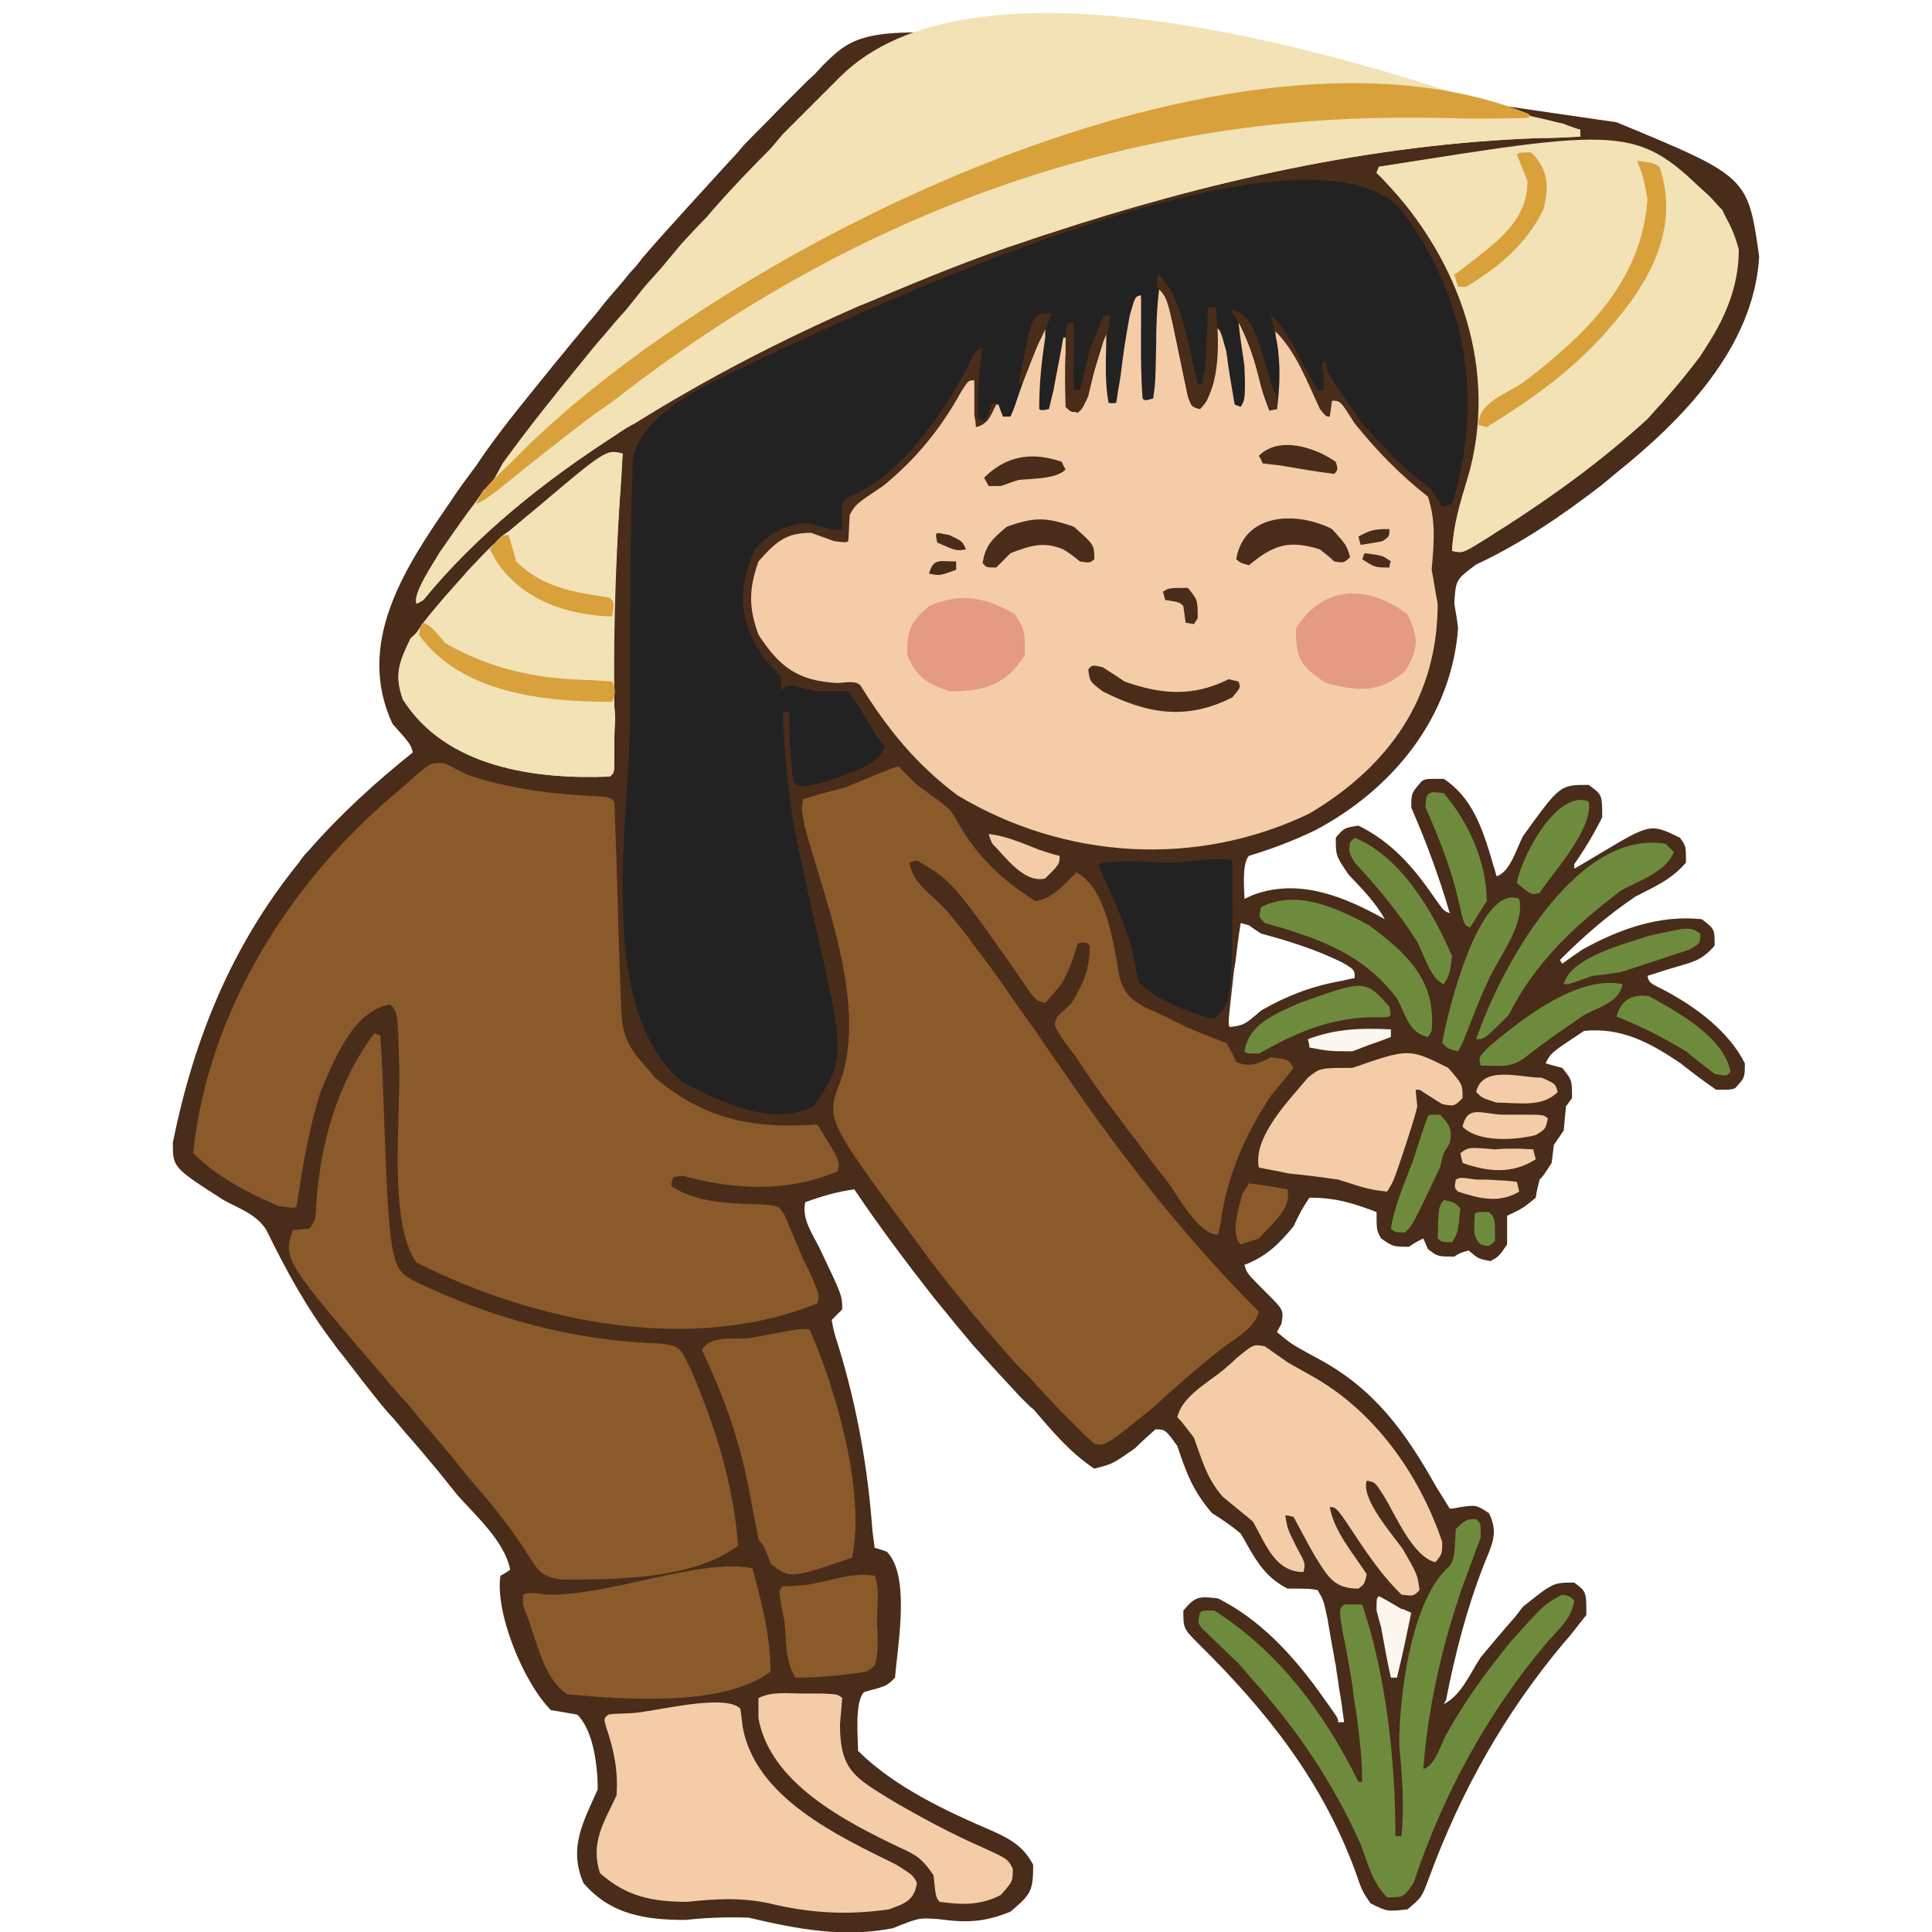
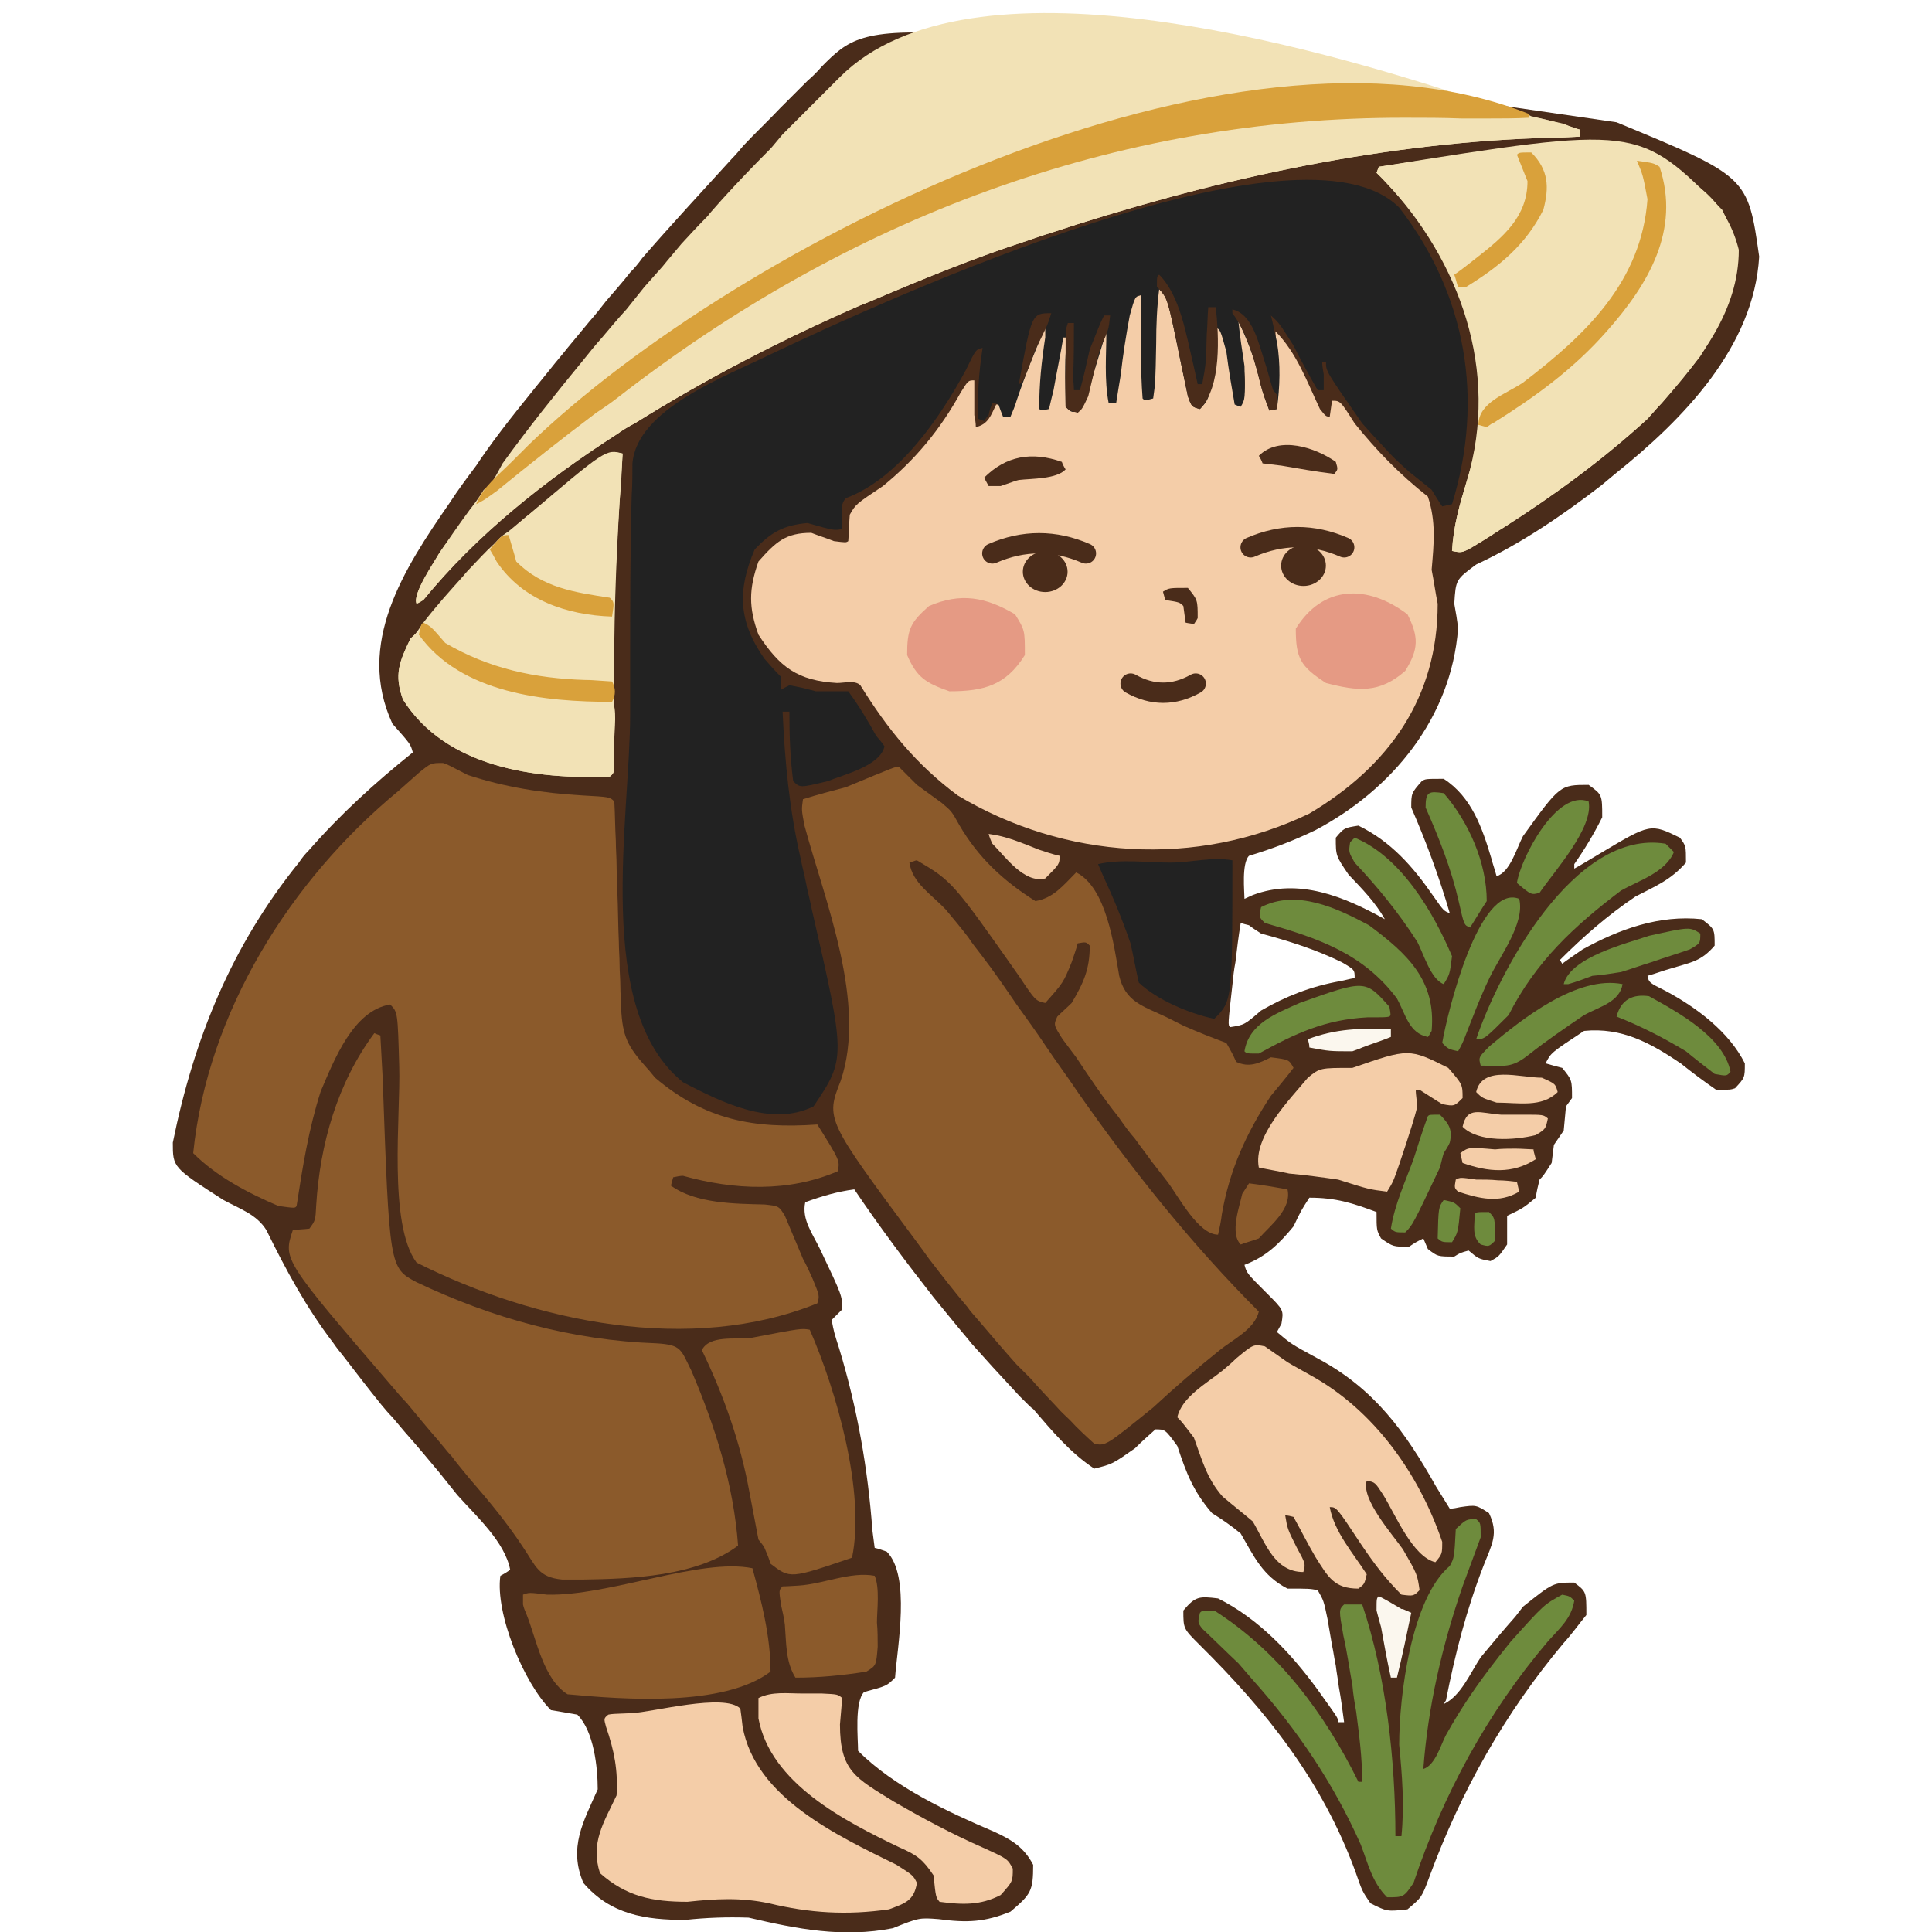
<svg xmlns="http://www.w3.org/2000/svg" viewBox="0 0 256 256">
  <g data-part="person">
    <path d="M214.2 16.2c17.4 7.2 17.4 7.2 18.9 17.8-.7 12-10.1 21.6-19.1 28.8-.6.5-1.2 1-1.8 1.5-5.2 4-10.6 7.7-16.6 10.5-2.7 2-2.7 2-2.9 5.2.2 1.1.4 2.2.5 3.3-.9 11.8-8.7 21.3-18.9 26.7-2.9 1.4-5.8 2.5-8.8 3.4-1 1-.6 4.8-.6 5.7.4-.2.7-.3 1.1-.5 6.1-2.3 12.1.2 17.5 3.2-1.3-2.3-3-4-4.8-5.9-1.7-2.5-1.7-2.5-1.7-4.9 1.1-1.3 1.1-1.3 3-1.6 4.3 2.1 7.2 5.4 9.9 9.3 1.4 2 1.4 2 2.2 2.3-1.4-4.8-3.1-9.4-5.1-14 0-1.9 0-1.9 1.4-3.5.5-.3.5-.3 2.9-.3 3.7 2.4 5.1 6.5 6.3 10.5.2.8.5 1.6.7 2.4 1.8-.5 2.7-3.8 3.5-5.3 4.9-6.8 4.9-6.8 8.7-6.8 1.8 1.3 1.8 1.3 1.8 4.3-1.1 2.2-2.3 4.2-3.7 6.2 0 .2 0 .4 0 .6 1.1-.6 2.2-1.3 3.4-2 6.7-4 6.7-4 10.6-2.1.8 1.1.8 1.1.8 3.3-2 2.3-4 3.1-6.7 4.5-3.7 2.5-6.9 5.3-10 8.4.1.2.2.3.3.5.8-.6 1.7-1.2 2.7-1.9 4.9-2.7 10.2-4.6 15.8-4 1.7 1.3 1.7 1.3 1.7 3.5-1.8 2.1-3.1 2.2-5.7 3-1.1.3-2.1.7-3.2 1 .2.9.2.9 2.4 2 4.1 2.2 8.4 5.4 10.5 9.6 0 1.9 0 1.9-1.3 3.3-.6.2-.6.2-2.5.2-1.6-1.1-3.2-2.3-4.7-3.5-4-2.7-7.8-4.8-12.8-4.3-4.4 2.9-4.4 2.9-5.1 4.3.7.2 1.4.4 2.2.6 1.3 1.6 1.3 1.6 1.3 4-.3.4-.5.7-.8 1.1-.1 1.1-.2 2.1-.3 3.2-1.1 1.6-1.1 1.6-1.3 1.9-.1.8-.2 1.6-.3 2.4-1.1 1.7-1.1 1.7-1.6 2.2-.2.8-.4 1.6-.5 2.4-1.7 1.4-1.7 1.4-3.8 2.4 0 1.3 0 2.5 0 3.8-1.1 1.6-1.1 1.6-2.2 2.2-1.6-.3-1.6-.3-2.9-1.4-1.1.3-1.1.3-1.9.8-2.2 0-2.2 0-3.5-1-.2-.5-.4-.9-.6-1.4-1 .5-1 .5-1.9 1.1-2.1 0-2.1 0-3.7-1.1-.6-1.1-.6-1.1-.6-3.5-3.2-1.2-5.4-1.9-8.9-1.9-1.1 1.7-1.1 1.7-2.1 3.8-1.9 2.3-3.6 4-6.5 5.1.3 1.1.3 1.1 3 3.8 2.2 2.2 2.2 2.2 1.9 4-.2.4-.4.7-.6 1.1 1.9 1.6 1.9 1.6 5.4 3.5 7.5 4 11.6 9.7 15.7 17 .6 1 1.2 1.9 1.8 2.9.5 0 .9-.1 1.4-.2 2.1-.3 2.1-.3 3.8.8 1.3 2.7.4 4.1-.7 6.9-2.3 5.9-3.8 11.8-5 17.9-.1.2-.2.3-.3.5 2.3-1.1 3.5-4.1 4.9-6.2 1.5-1.8 3-3.6 4.6-5.4.3-.4.7-.9 1-1.3 4-3.2 4-3.2 6.8-3.2 1.6 1.2 1.6 1.2 1.6 4.3-1 1.2-1.9 2.5-3 3.7-7.8 9.3-13.6 19.6-17.8 31-1 2.7-1 2.7-2.9 4.3-2.7.3-2.7.3-4.9-.8-1.1-1.6-1.1-1.6-2-4.2-4.4-12-11.7-21.2-20.7-30.1-2.1-2.1-2.1-2.1-2.1-4.5 1.6-1.9 2.1-1.9 4.6-1.6 5.4 2.7 9.7 7.3 13.2 12.1.5.7 1 1.4 1.5 2.1 1.2 1.7 1.2 1.7 1.2 2.2.3 0 .5 0 .8 0-.2-1.5-.4-3.1-.7-4.7-.1-.9-.3-1.9-.4-2.8-.2-.9-.3-1.8-.5-2.7-.2-1.2-.4-2.3-.6-3.5-.5-2.4-.5-2.4-1.3-3.8-1.1-.2-1.1-.2-4-.2-3.3-1.7-4.4-4.2-6.2-7.3-1.2-1-2.5-1.9-3.8-2.7-2.5-2.9-3.4-5.3-4.6-8.9-1.6-2.2-1.6-2.2-2.9-2.2-.9.8-1.8 1.6-2.7 2.5-3 2.1-3 2.1-5.4 2.7-3.2-2.1-5.6-5-8.1-7.9-.3-.2-.3-.2-1.8-1.7-1.2-1.3-2.4-2.6-3.6-3.9-.9-1-1.8-2-2.7-3-.8-1-1.6-1.9-2.4-2.9-.9-1.1-1.8-2.2-2.7-3.3-3.6-4.6-7.2-9.4-10.5-14.3-2.3.3-4.3.9-6.5 1.7-.5 2.3 1 4.2 2 6.3 2.9 6.1 2.9 6.1 2.9 7.9-.5.5-.9.9-1.4 1.4.3 1.6.3 1.6 1 3.8 2.4 7.9 3.8 15.9 4.4 24.1.1.8.2 1.5.3 2.3.5.1 1 .3 1.6.5 3.2 3.2 1.4 12.6 1.1 16.7-1.1 1.1-1.1 1.1-4.1 1.9-1.3 1.3-.8 6.2-.8 7.8 4.8 4.8 11.9 8.1 18 10.7 2.4 1.1 4 2.1 5.2 4.4 0 3.5-.3 3.9-3 6.2-3.4 1.4-5.8 1.5-9.5 1-2.6-.2-2.6-.2-6.1 1.2-6.6 1.3-12.7.1-19.1-1.4-2.9-.1-5.6 0-8.4.3-5.3 0-9.9-.7-13.5-4.9-2-4.7 0-8.1 1.9-12.4 0-2.9-.5-7.7-2.7-9.9-1.1-.2-2.3-.4-3.5-.6-3.6-3.6-7.4-12.8-6.7-17.8.4-.2.9-.5 1.3-.8-.7-3.7-4.5-7.1-7-9.9-.8-1-1.6-2-2.4-3-1.5-1.8-3-3.6-4.6-5.4-.5-.6-1-1.2-1.6-1.9-.5-.5-1-1.1-1.5-1.7-1.7-2.1-3.3-4.2-5-6.4-.4-.5-.9-1.1-1.3-1.7-3.6-4.7-6.3-9.7-8.9-15-1.3-2.1-3.5-2.8-5.7-4-6.7-4.3-6.7-4.3-6.7-7.6 2.8-13.8 7.8-26.1 16.7-37.1.4-.6.8-1.1 1.3-1.6 4.2-4.8 8.8-9 13.8-13-.3-1.1-.3-1.1-2.7-3.8-4.9-10.6 1.5-20.5 7.6-29.3 1.1-1.7 2.3-3.3 3.5-4.9.4-.6.8-1.2 1.3-1.9 2.7-3.8 5.7-7.4 8.6-11 .7-.9 1.5-1.8 2.2-2.7 1-1.2 2-2.4 2.9-3.5.8-.9 1.5-1.8 2.2-2.7 1.1-1.3 2.2-2.5 3.2-3.8.6-.6 1.1-1.2 1.6-1.9 3.9-4.5 7.9-8.8 11.9-13.2.5-.5 1-1.1 1.5-1.7 1.6-1.7 3.3-3.3 4.9-5 .6-.6 1.2-1.2 1.8-1.8.6-.6 1.2-1.2 1.8-1.8.7-.6 1.3-1.2 1.9-1.9 6.9-6.9 6.9-6.9 105.3 7.4zm-49.8 106.1c-.3 1.8-.5 3.5-.7 5.2-.2 1-.3 2-.4 3-.6 5.3-.6 5.3-.3 5.6 1.9-.3 1.9-.3 4.1-2.2 3.3-1.9 6.6-3.2 10.5-3.9.6-.1 1.2-.3 1.9-.4 0-1.1 0-1.1-1.7-2.1-3.5-1.7-7-2.8-10.7-3.8-.6-.4-1.1-.7-1.6-1.1-.4-.1-.8-.2-1.1-.3z" fill="#4A2C1A" />
    <path d="M153.3 38c3.2 3.1 3.4 9.5 4.2 13.8.1.6.3 1.2.4 1.8.4.1.7.2 1.1.3 1.5-2.5 1.6-5.1 1.9-7.9.1-.9.2-1.7.2-2.6.9.3.9.3 1.9 4.3.1.5.1.5.5 3.2.1.9.2 1.8.3 2.7.2 0 .4 0 .6 0 1.3-2.6 0-6.9-.6-9.7 0-.5 0-1 0-1.6 2.5 2.4 3 6.5 3.8 9.7.1.4.1.4.6 2.2.2 0 .5 0 .8 0 .4-3.5.2-6.8 0-10.3 2.8 2.8 4.2 6.7 5.9 10.3.8 1 .8 1 1.3 1 .1-.7.2-1.4.3-2.1 1.1 0 1.1 0 3 3 2.9 3.6 6 6.8 9.7 9.7 1.1 3.3.8 6.2.5 9.7.3 1.5.5 3 .8 4.5 0 12.4-6.4 21.5-17 27.8-15 7.2-32.4 6.1-46.6-2.4-5.5-4.1-9.3-8.8-12.9-14.6-.7-.7-2.1-.3-3.1-.3-5.2-.3-7.6-2.1-10.4-6.4-1.3-3.6-1.3-6 0-9.7 2.3-2.6 3.6-3.8 7-3.8 1 .4 2 .7 3 1.1 1.6.2 1.6.2 1.9 0 .1-1.2.1-2.3.2-3.5.8-1.4.8-1.4 4.4-3.8 4.3-3.5 7.6-7.5 10.3-12.4 1-1.6 1-1.6 1.8-1.6 0 1.5 0 3 0 4.6.1.5.2 1 .2 1.6 1.7-.4 2-1.6 2.7-3 .2 0 .4 0 .6 0 .1.3.1.3.5 1.6.8-.2.8-.2 1.9-4.3 3.1-7.5 3.1-7.5 3.8-7.8-.2 2.3-.5 4.5-.8 6.8 0 1.4 0 2.8 0 4.3.2 0 .5 0 .8 0 .3-1.5.7-3 1-4.4.8-4.5.8-4.5 1.1-5.1.2 0 .4 0 .6 0 0 2.4 0 4.8-.1 7.1.1 2.1.1 2.1.6 2.6 1.1-.2 1.1-.2 2.2-2.9.3-1.2.6-2.4.9-3.7 1-3.3 1-3.3 1.8-4.1 0 1.3 0 2.7-.1 4 .1 4.3.1 4.3.3 5.7.2 0 .4 0 .6 0 .2-1.6.4-3.1.6-4.6.4-3.2.9-6.4 1.8-9.5.4 0 .7-.1 1.1-.2.1 1.6.1 3.2.2 4.9 0 2.9.1 5.8.3 8.8.3 0 .5 0 .8 0 .4-2.4.4-4.8.4-7.2.1-5.2.1-5.2.4-7.6z" fill="#F4CDA8" />
    <path d="M185.4 27.5c8.9 11.5 11.3 25.4 7 39.3-.4.1-.9.2-1.3.3-.5-.7-.9-1.4-1.4-2.2-.5-.4-.5-.4-3-2.4-2.1-1.9-2.1-1.9-4-4-.4-.4-.4-.4-2.2-2.4-4.8-6.9-4.8-6.9-4.8-8.1-.2 0-.4 0-.5 0 0 .5.1 1 .2 1.6 0 .7 0 1.4 0 2.1-.2 0-.5 0-.8 0-1.1-1.9-2.2-3.9-3.2-5.9-1.9-3-1.9-3-3-4 .3 1.1.5 2.3.8 3.5.5 3 .4 5.9 0 8.9-.3.1-.7.1-1 .2-.9-2.4-.9-2.4-1.5-4.8-.6-2.5-1.5-4.7-2.6-7 .2 2 .5 3.9.8 5.9.1 4.4.1 4.4-.5 5.4-.3-.1-.6-.2-.8-.3-.4-2.3-.8-4.6-1.1-7-.8-2.9-.8-2.9-1.4-3.2 0 1.1 0 2.1 0 3.2-.8 6.2-.8 6.2-2.1 7.6-1.1-.3-1.1-.3-1.6-1.7-.3-1.4-.6-2.9-.9-4.3-1.8-8.8-1.8-8.8-2.9-9.9-.3 2.4-.4 4.8-.4 7.2-.1 5.2-.1 5.2-.4 7.3-1.1.3-1.1.3-1.4 0-.3-3.9-.2-7.7-.2-11.6 0-.4 0-.4 0-2.1-.8.2-.8.2-1.5 2.7-.5 2.7-.9 5.2-1.2 7.9-.2 1.2-.4 2.4-.6 3.7-.3 0-.7 0-1 0-.6-3.1-.3-6.4-.3-9.5-.7 2.3-1.4 4.6-2.1 6.9-.6 2.3-.6 2.3-1.4 3.6-1.1.3-1.1.3-1.9-.5-.1-6.8-.1-6.8.3-9.2-.2 0-.4 0-.6 0-.4 2.4-.9 4.7-1.3 7-.2.8-.4 1.6-.6 2.5-1 .2-1 .2-1.3 0 0-3.4.3-6.2.8-9.5 0-.4 0-.9 0-1.3-1.4 3.2-2.7 6.4-3.8 9.7-.2.7-.5 1.4-.8 2.1-.3 0-.7 0-1 0-.2-.5-.4-1-.6-1.6-.3-.1-.5-.2-.8-.2-.2.5-.4 1-.5 1.6-.2.2-.4.5-.6.8-.2-.1-.5-.2-.8-.3-.1-3.2.1-6.2.6-9.4-.9.2-.9.2-2.2 2.9-3.4 6.3-8.9 14.4-15.9 17-1 1-.4 2.7-.5 4.1-1.1.2-1.1.2-4.6-.8-3.2.3-4.8 1.2-7 3.5-2.3 5.4-2.2 9.5 1.3 14.5.7.8 1.4 1.6 2.2 2.4 0 .6 0 1.1 0 1.7.3-.2.7-.4 1.1-.6 1.6.3 1.6.3 3.5.8 1.4 0 2.8 0 4.3 0 1.4 1.9 2.6 3.9 3.7 5.9.4.5.8.9 1.1 1.4-.6 2.6-5.3 3.7-7.5 4.6-3.7.9-3.7.9-4.6 0-.4-3.1-.5-6-.5-9.2-.3 0-.6 0-.9 0 .3 6.7.9 13 2.4 19.5.2 1.1.5 2.1.7 3.2.2 1.1.5 2.1.7 3.2 4.6 20 4.6 20 .3 26.4-5.6 2.8-12.3-.6-17.3-3.2-11.9-9.6-7-34.9-7-48.8 0-2.2 0-4.4 0-6.6 0-7.5 0-15 .2-22.4.1-1.4.1-2.8.1-4.2.6-7.2 12.3-11.5 18.2-14.4 16.4-7.8 70.5-32.4 83.4-19.5z" fill="#222222" />
    <path d="M58.7 101.1c.6.2.6.2 3.3 1.6 4.9 1.6 9.9 2.4 15.2 2.7 3.6.2 3.6.2 4.2.8.1 1.7.1 3.5.2 5.2 0 1.1.1 2.2.1 3.3 0 1.1.1 2.3.1 3.4.1 2.3.1 4.5.2 6.7 0 1 .1 2 .1 3 0 1 .1 1.9.1 2.9 0 .9.1 1.9.1 2.9.2 3.7.8 5 3.4 7.9.2.2.2.2 1.1 1.3 6.6 5.6 13.1 6.8 21.5 6.2 3 4.8 3 4.8 2.7 6.2-6.5 2.8-13.7 2.5-20.5.6-.4 0-.8.1-1.3.2-.1.4-.2.7-.3 1.1 3.3 2.4 8.5 2.4 12.4 2.5 1.9.2 1.9.2 2.7 1.5.8 1.9 1.6 3.8 2.4 5.7.5.9.9 1.8 1.3 2.7.9 2.2.9 2.2.6 3.2-16.8 6.8-37.4 2.5-53.1-5.4-3.8-5.1-2.1-19.6-2.3-26-.2-7.2-.2-7.2-1.2-8.2-4.9.8-7.4 7.3-9.2 11.5-1.6 5-2.4 10-3.2 15.2-.2.3-.2.3-2.4 0-4-1.7-8.2-3.9-11.3-7 1.9-18.7 12.9-36.2 27.2-48 .9-.8 1.8-1.6 2.7-2.4 1.6-1.3 1.6-1.3 3.2-1.3z" fill="#8B5A2B" />
    <path d="M119.1 101.6c.4.4.4.4 2.4 2.4 1.1.8 2.2 1.6 3.3 2.4 1.3 1.1 1.3 1.1 2.3 2.9 2.5 4.3 5.8 7.4 10.1 10.1 2.4-.4 3.7-2.1 5.4-3.8 4 2 5 9.6 5.7 13.7.8 3.4 3.1 4 6.1 5.4.8.4 1.6.8 2.4 1.2 1.8.8 3.8 1.6 5.7 2.3.8 1.4.8 1.4 1.3 2.5 1.7.8 3 .2 4.6-.6 2.4.3 2.4.3 3 1.4-1 1.3-2 2.5-3 3.7-3.3 5-5.5 9.9-6.5 15.7-.1.9-.3 1.8-.5 2.7-2.6 0-5.2-5-6.7-7-.7-.9-1.4-1.8-2.1-2.7-.7-1-1.5-2-2.2-3-.8-.9-1.5-1.9-2.2-2.9-2-2.5-3.8-5.2-5.6-7.9-.6-.8-1.2-1.6-1.8-2.4-1.2-1.9-1.2-1.9-.7-3 .6-.6 1.3-1.2 1.9-1.8 1.6-2.7 2.4-4.5 2.4-7.6-.5-.5-.5-.5-1.6-.3-.2.8-.5 1.6-.8 2.5-1.1 2.7-1.1 2.7-3.5 5.4-1.3-.3-1.3-.3-3.5-3.6-8.8-12.5-8.8-12.5-13.5-15.3-.1 0-.1 0-1 .3.4 2.7 2.9 4.2 4.8 6.2 1 1.2 2 2.4 3 3.7.5.8 1.1 1.5 1.7 2.3 1.7 2.2 3.2 4.4 4.7 6.6 1.3 1.8 2.6 3.6 3.8 5.4 1.4 2.1 2.9 4.1 4.3 6.2 7.2 10.3 15.1 20.2 24 29.1-.6 2.4-3.5 3.7-5.3 5.2-3 2.4-5.9 4.9-8.7 7.5-6.3 5.1-6.3 5.1-7.8 4.8-1.1-1-2.2-2-3.2-3.1-.6-.6-1.2-1.1-1.7-1.7-1.2-1.3-2.4-2.5-3.5-3.8-.6-.6-1.2-1.2-1.9-1.9-1.7-1.9-3.4-3.9-5.1-5.9-.5-.6-1-1.1-1.4-1.7-1.8-2.1-3.4-4.2-5.1-6.4-.5-.7-1-1.4-1.6-2.2-12.1-16.3-12.1-16.3-10.1-21.4 3.5-10.3-2.1-23.8-4.8-33.8-.4-2.1-.4-2.1-.2-3.5 1.9-.6 3.8-1.1 5.7-1.6 6.5-2.7 6.5-2.7 7-2.7z" fill="#8B5A2B" />
    <path d="M195.4 13.2c1 .2 2 .4 3 .7 2.9.7 2.9.7 4.5 1.5 1.4.3 2.9.7 4.3 1 .7.3 1.4.6 2.2.8 0 .3 0 .6 0 .9-1.9.1-3.7.2-5.6.2-22.1.8-44.1 5.8-65 12.7-.9.3-1.8.6-2.7.9-6.8 2.2-13.4 4.9-20 7.7-.7.3-1.4.6-2.2.9-10.3 4.5-20.2 9.6-29.8 15.6-.8.4-1.6.9-2.3 1.4-9.5 6.1-18.6 13.3-25.7 22-.3.2-.6.4-.9.5-.6-1.3 2.4-5.6 3-6.7 1.3-1.9 2.6-3.8 4-5.7.7-.9 1.3-1.7 1.9-2.7.2-.1.2-.1 1.1-1 .5-.8.9-1.6 1.4-2.5 3.4-4.7 7-9.2 10.7-13.7.8-1 1.6-2 2.5-3 1-1.2 2.1-2.5 3.2-3.7.8-1 1.6-2 2.4-3 .8-.9 1.6-1.8 2.4-2.7.4-.5.4-.5 2.5-3 1.1-1.2 2.3-2.5 3.5-3.7.3-.4.3-.4 1.9-2.2 2-2.2 4-4.3 6.2-6.5.3-.3.3-.3 1.8-2.1 2-2 4-4 6-6 .5-.5 1-1 1.6-1.6 17.1-17.1 62.5-4.2 84.1 3z" fill="#F2E2B6" />
    <path d="M49.6 136.9c.2.1.5.2.8.3.1 1.8.2 3.7.3 5.5.9 25.3.9 25.3 4.5 27.2 10.1 4.8 20.6 7.7 31.8 8.1 3.3.2 3.2.8 4.6 3.6 3.2 7.5 5.6 15.1 6.2 23.2-5.5 4.1-14.1 4.4-20.6 4.5-.9 0-1.8 0-2.7 0-3.2-.3-3.5-1.8-5.2-4.3-2.1-3.2-4.5-6.1-7.1-9.1-.8-1-1.6-1.9-2.4-3-.3-.3-.3-.3-1.7-2-1.4-1.6-2.8-3.3-4.2-5-.6-.6-1.1-1.2-1.7-1.9-14.7-17.1-14.7-17.1-13.4-21 .7-.1 1.4-.1 2.2-.2.8-1.1.8-1.1.9-3.1.5-8.1 2.8-16.2 7.7-22.8z" fill="#8B5A2B" />
    <path d="M228.2 27.8c3.7 7.4 1.3 12.7-2.9 19.4-1.6 2.1-3.3 4.1-5.1 6.2-.3.3-.3.3-1.9 2.1-5.9 5.4-12.2 10-18.9 14.3-1 .6-2 1.3-3 1.9-2.6 1.6-2.6 1.6-4 1.3.2-3.4 1-6.1 2-9.4 4.3-14.4-.9-29-10.9-39.6-.3-.4-.7-.7-1.1-1.1.1-.3.2-.5.3-.8 34.4-5.5 34.4-5.5 45.5 5.7z" fill="#F2E2B6" />
    <path d="M189.8 15.3c1.2 0 2.4-.1 3.6-.1 1.2 0 2.3 0 3.5 0 .6 0 .6 0 3.2 0 3.4.2 6.1.9 9.3 2 0 .3 0 .6 0 .9-1.9.1-3.7.2-5.6.2-22.1.8-44.1 5.8-65 12.7-.5.1-.5.1-2.7.9-6.8 2.2-13.4 4.9-20 7.7-.7.3-1.4.6-2.2.9-10.3 4.5-20.2 9.6-29.8 15.6-.8.4-1.6.9-2.3 1.4-9.5 6.1-18.6 13.3-25.7 22-.2.1-.2.1-.9.5-.6-1.3 2.4-5.6 3-6.7 3.5-5.2 7.2-8.4 12.1-12.1.7-.6 1.4-1.2 2.2-1.8 2.3-1.9 4.8-3.7 7.3-5.5.9-.7 1.9-1.5 2.8-2.2 31.9-24.2 67.3-36.4 107.2-36.4z" fill="#F2E2B6" />
    <path d="M82.5 60.1c-.1 2.1-.2 4.2-.4 6.4-.5 8.4-.8 16.7-.7 25.2 0 2 0 4 0 6.1 0 .8 0 1.7 0 2.6 0 2 0 2-.6 2.5-9.9.4-21.7-1.2-27.4-10.2-1.2-3.3-.5-5 1-8.1.3-.3.6-.5.8-.8.3-.4.6-.9.9-1.3 1.7-2.2 3.5-4.2 5.3-6.2.4-.5.4-.5 2.5-2.7 1.8-1.9 3.9-3.5 5.9-5.2.7-.5 1.3-1.1 2-1.6 8.9-7.1 8.9-7.1 10.7-6.7z" fill="#F2E2B6" />
    <path d="M98.1 226.4c.1.7.2 1.5.3 2.4 1.7 9.4 12.5 14.4 20.4 18.3 2.2 1.4 2.2 1.4 2.7 2.4-.4 2.4-1.6 2.7-3.7 3.5-5.6.8-10.5.5-15.9-.8-3.7-.8-7.1-.6-10.8-.2-4.7 0-8.1-.7-11.6-3.8-1.3-4 .5-6.7 2.2-10.3.2-3.3-.3-5.9-1.4-9.1-.3-1.1-.3-1.1.3-1.6.5-.1.5-.1 3.1-.2 2.7-.1 12.3-2.7 14.4-.6z" fill="#F4CDA8" />
    <path d="M219.9 22.1c5.5 1.8 9.1 5.4 10.5 11 0 8.1-5.1 14.5-10.2 20.3-.3.3-.3.3-1.9 2.1-5.9 5.4-12.2 10-18.9 14.3-1 .6-2 1.3-3 1.9-2.6 1.6-2.6 1.6-4 1.3.2-3.4 1-6.1 2-9.4.7-2.1 1.1-4.3 1.5-6.5.3-.5.3-.5 3.2-2.1 10-6.4 21.6-15.9 21.6-28.9-.3-1-.5-2.1-.8-3.2 0-.3 0-.5 0-.8z" fill="#F2E2B6" />
    <path d="M167.6 178.4c1 .7 2 1.4 3 2.1.5.3.5.3 3 1.7 8.4 4.6 14.4 13 17.5 22.1 0 1.6 0 1.6-.9 2.7-3-.7-5.3-6.3-6.9-8.9-1.1-1.7-1.1-1.7-2.2-1.9-.8 2.4 3.4 7.1 4.8 9.1 1.9 3.3 1.9 3.3 2.2 5.4-.8.8-.8.8-2.4.6-2.2-2.2-3.6-4.1-5.3-6.6-3.3-5-3.3-5-4.2-5 .6 3.3 3.1 6.1 4.9 8.9-.3 1.3-.3 1.3-1.1 1.9-3.2 0-4-1.5-5.7-4.2-1-1.7-1.9-3.5-2.9-5.3-.4-.1-.7-.2-1.1-.2.3 1.8.3 1.8 1.5 4.2 1.2 2.2 1.2 2.2.9 3.3-3.8 0-5-3.8-6.7-6.7-1.3-1.1-2.7-2.2-4-3.3-2.1-2.4-2.7-4.8-3.8-7.8-1.6-2.1-1.6-2.1-2.2-2.7.6-2.7 3.9-4.5 6-6.2.6-.5 1.2-1 1.8-1.6 2.3-1.9 2.3-1.9 3.8-1.6z" fill="#F4CDA8" />
    <path d="M195.6 201.3c.6.5.6.5.6 2.4-.8 2.2-1.6 4.3-2.4 6.5-2.7 7.8-4.6 16-5.2 24.2 1.6-.5 2.3-3.2 3-4.5 2-3.6 4.2-6.8 6.7-10 .3-.4.3-.4 1.9-2.4 4.4-4.9 4.4-4.9 6.8-6.2 1 .2 1 .2 1.6.8-.4 2.4-1.9 3.6-3.5 5.4-8 9.4-13.9 20.3-17.8 32-1.3 1.9-1.3 1.9-3.5 1.9-2-2-2.5-4.4-3.5-7-3.6-8.1-8.4-15.2-14.3-21.8-.6-.7-1.2-1.4-1.9-2.2-1.6-1.5-3.2-3.1-4.8-4.6-.6-.8-.6-.8-.3-2.1.3-.3.3-.3 1.9-.3 8.6 5.5 14.6 13.6 19.1 22.7.2 0 .4 0 .5 0 0-3.2-.4-6.2-.8-9.3-.2-1.1-.4-2.3-.5-3.5-.4-2.2-.7-4.4-1.2-6.6-.6-3.4-.6-3.4.1-4.1.8 0 1.6 0 2.4 0 3.2 9.5 4.4 20.8 4.4 30.7.2 0 .5 0 .8 0 .4-4.1.1-8-.3-12.1 0-6.5 1.6-19.4 6.7-23.7.6-1.1.6-1.1.8-4.9 1.4-1.3 1.4-1.3 2.7-1.3z" fill="#6E8B3D" />
    <path d="M99.7 207.8c1.2 4.4 2.4 9 2.4 13.7-6.2 4.7-19.4 3.7-26.9 3-3.2-2-4.1-7.2-5.4-10.5-.2-.5-.4-.9-.5-1.4 0-.4 0-.9 0-1.3.8-.3.8-.3 3.2 0 8.2.2 20.3-4.9 27.2-3.5z" fill="#8B5A2B" />
    <path d="M107.3 176.2c3.5 8 7.4 21.5 5.6 30.2-8.2 2.8-8.2 2.8-10.8.8-.2-.7-.5-1.4-.8-2.1-.2-.4-.5-.7-.8-1.1-.4-2.1-.8-4.2-1.2-6.3-1.2-6.6-3.4-12.8-6.3-18.8 1-2 4.4-1.4 6.4-1.6 6.8-1.3 6.8-1.3 7.9-1.1z" fill="#8B5A2B" />
    <path d="M202.6 15.1c0 .2 0 .3 0 .5-1.8.1-3.6.1-5.5.1-1.1 0-2.3 0-3.5 0-2.4-.1-4.8-.1-7.3-.1-38.7-.1-74.2 13.5-104.6 37.2-.9.7-1.8 1.3-2.7 1.9-4.4 3.3-8.8 6.8-13.1 10.3-1.8 1.3-1.8 1.3-2.8 1.8.9-2.3 2.9-3.8 4.7-5.6.7-.7 1.5-1.5 2.3-2.3 27.7-26.7 93.2-59.5 132.5-43.8z" fill="#D9A13B" />
    <path d="M55.2 83.8c1.4 1.4 1.4 1.4 2.7 3 7 4.8 15 5.6 23.2 6.2.7.6.3 4 .3 4.8 0 .8 0 1.7 0 2.6 0 2 0 2-.6 2.5-9.9.4-21.7-1.2-27.4-10.2-1.2-3.3-.5-5 1-8.1.3-.3.6-.5.8-.8z" fill="#F2E2B6" />
    <path d="M191.9 141.5c1.9 2.2 1.9 2.2 1.9 4-1.1 1.1-1.1 1.1-2.7.8-.5-.3-.5-.3-3-1.9-.2 0-.4 0-.5 0 0 .4 0 .4.2 2.2-.4 1.7-1 3.4-1.5 5-.3.9-.6 1.8-.9 2.7-.8 2.3-.8 2.3-1.6 3.6-2.4-.3-2.4-.3-6.5-1.6-2.1-.3-4.3-.6-6.5-.8-1.3-.3-2.6-.5-4-.8-.8-4.1 4.1-9 6.5-11.9 1.6-1.3 1.6-1.3 5.9-1.3 7.5-2.6 7.5-2.6 12.7 0z" fill="#F4CDA8" />
    <path d="M106.3 224.4c.5 0 .5 0 2.6 0 2.1.1 2.1.1 2.7.6-.1 1.2-.2 2.3-.3 3.5 0 6.2 2.1 7.1 7.1 10.2 3.8 2.2 7.7 4.3 11.8 6.1 3.3 1.5 3.3 1.5 4 2.8 0 1.7 0 1.7-1.6 3.5-2.7 1.4-5.1 1.3-8.1.9-.5-.6-.5-.6-.8-3.5-1.4-2.1-2.2-2.7-4.5-3.7-7.3-3.5-17.1-8.5-18.7-17.1 0-.9 0-1.8 0-2.7 1.8-.9 3.8-.6 5.8-.6z" fill="#F4CDA8" />
    <path d="M163.3 114c0 18.6 0 18.6-2.4 21-3.3-.7-7.6-2.5-10-4.8-.4-1.7-.7-3.5-1.1-5.2-1.1-3.2-2.3-6.1-3.7-9.1-.2-.5-.4-.9-.6-1.4 3-.7 6.5-.2 9.6-.2 2.7 0 5.5-.8 8.2-.3z" fill="#222222" />
    <path d="M82.5 60.1c-.2 3.1-.4 6.3-.6 9.4-.1 1.9-.2 3.8-.3 5.6-.2 4.4-.2 4.4-.5 6.6-6-.2-11.9-2.2-15.3-7.3-.3-.6-.6-1.1-.9-1.6 1.4-1.7 1.4-1.7 3-2.7.6-.5 1.1-1 1.7-1.5 10.7-9.1 10.7-9.1 12.9-8.5z" fill="#F2E2B6" />
    <path d="M200.8 20.2c2.2 3.7 2.3 5.3.2 9.2-2.5 2.8-4.9 4.8-8.1 7-1.4-1.5-2.2-3.1-3.2-4.9-2.3-3.1-4.6-5.9-7.3-8.6.1-.3.2-.5.3-.8 5.9-.9 12.1-1.9 18.1-1.9z" fill="#F2E2B6" />
    <path d="M186.5 81.4c1.5 3 1.5 4.6-.3 7.5-3.4 3-6.3 2.7-10.5 1.6-3.4-2.2-4-3.3-4-7.2 3.6-5.8 9.5-5.9 14.8-1.9z" fill="#E59A84" />
    <path d="M134.5 81.4c1.3 2.1 1.3 2.1 1.3 5.4-2.5 4-5.4 4.8-10 4.8-3.1-1.1-4.3-1.8-5.6-4.8 0-3.4.4-4.3 2.9-6.5 4.2-1.8 7.5-1.2 11.4 1.1z" fill="#E59A84" />
    <path d="M115.9 208.8c.7 1.6.3 4.6.3 6.2.1 1.1.1 2.1.1 3.2-.2 2.5-.2 2.5-1.5 3.3-3.2.5-6.2.8-9.4.8-1.3-2.1-1.2-4.5-1.4-7-.1-.9-.3-1.7-.5-2.6-.3-2-.3-2 .2-2.5.4 0 .4 0 2.1-.1 3.3-.2 6.9-1.9 10.1-1.3z" fill="#8B5A2B" />
    <path d="M220.7 111.8c.4.4.7.7 1.1 1.1-1.1 2.7-4.7 3.8-7 5.1-6.2 4.7-11.3 9.4-14.9 16.5-3.2 3.2-3.2 3.2-4.3 3.2 3-8.9 13-27.9 25.1-25.9z" fill="#6E8B3D" />
    <path d="M181.4 122.6c5.1 3.8 8.9 7.3 8.3 14-.2.3-.3.6-.5.8-2.5-.5-2.9-2.9-4.1-5.1-4.5-6-10.5-8-17.5-10-.8-.8-.8-.8-.5-2.1 4.7-2.4 10 .1 14.3 2.4z" fill="#6E8B3D" />
    <path d="M216.9 21.3c2.2.3 2.2.3 3 .8 2.8 8.4-1.5 15.6-7 21.8-4.4 5-9.5 8.7-15.1 12.2-.1 0-.1 0-.8.5-.4-.1-.7-.2-1.1-.3 0-3 3.7-4.1 5.9-5.6 8.4-6.4 15.7-13.4 16.5-24.3-.6-3.2-.6-3.2-1.4-5.1z" fill="#D9A13B" />
    <path d="M179.5 111c6.1 2.5 10.4 9.8 12.9 15.7-.3 2.4-.3 2.4-1.1 3.7-1.7-.6-2.7-4.1-3.5-5.6-2.5-3.9-5.2-7.2-8.3-10.5-.8-1.4-.8-1.4-.6-2.7.2-.2.4-.4.6-.6z" fill="#6E8B3D" />
    <path d="M201.3 119.1c.8 3.2-2.5 7.5-3.9 10.4-1.3 2.7-2.3 5.4-3.4 8.2-.2.5-.5 1.1-.8 1.6-1.3-.3-1.3-.3-2.1-1.1.7-4.1 4.9-21.2 10.2-19.1z" fill="#6E8B3D" />
    <path d="M215 130.4c-.4 2.4-3.1 3-5.1 4.1-2.5 1.7-5 3.4-7.4 5.3-2.3 1.8-3.1 1.4-6.3 1.4-.3-1.1-.3-1.1 1.2-2.6 4.3-3.6 11.6-9.4 17.6-8.2z" fill="#6E8B3D" />
    <path d="M184.1 133.4c.2 1.1.2 1.1 0 1.3-.5.1-.5.1-2.9.1-5.6.3-9.5 2.1-14.4 4.8-1.6 0-1.6 0-1.9-.3.6-3.7 4.2-5 7.3-6.4 8.7-3.1 8.7-3.1 11.9.5z" fill="#6E8B3D" />
    <path d="M56.1 82.5c1 .5 1 .5 2.9 2.7 5.8 3.4 11.9 4.7 18.6 4.9.6 0 .6 0 3.5.2.5.9.5 1.8 0 2.7-8.9 0-20-1.1-25.6-8.9.3-1.4.3-1.4.6-1.6z" fill="#D9A13B" />
    <path d="M191.3 105.1c3.3 3.8 5.7 9.2 5.7 14.3-.4.6-.4.6-2.2 3.5-.8-.3-.8-.3-1.5-3.4-1-4.4-2.6-8.4-4.4-12.5 0-2.1.4-2.2 2.4-1.9z" fill="#6E8B3D" />
    <path d="M218.5 132c3.8 2.1 9.9 5.4 10.8 10-.5.6-.5.6-2.1.3-1.3-1-2.6-2-3.8-3-3-1.8-5.9-3.3-9.2-4.6.6-2.3 2.2-3 4.3-2.7z" fill="#6E8B3D" />
    <path d="M210.5 106.2c.7 3.5-4.6 9.3-6.5 12.1-1.1.3-1.1.3-3-1.3.5-3.3 5.3-12.5 9.5-10.8z" fill="#6E8B3D" />
    <path d="M190.8 147.7c1.2 1.2 1.7 2 1.3 3.7-.2.5-.5.9-.8 1.4-.1.3-.1.3-.5 1.9-3.6 7.6-3.6 7.6-4.6 8.6-1.3 0-1.3 0-1.9-.5.5-3.2 1.9-6.2 3-9.2.6-1.9 1.2-3.8 1.9-5.7.2-.2.2-.2 1.6-.2z" fill="#6E8B3D" />
-     <path d="M146.1 88.4c.9.6 1.9 1.2 2.9 1.9 4.8 1.7 9 2.1 13.8-.3.4.1.9.2 1.3.3.3.8.3.8-.8 2.1-6.1 3.1-11.3 2.2-17.2-.8-1.7-1.3-1.7-1.3-1.9-2.9.5-.6.5-.6 1.9-.3z" fill="#4A2C1A" />
    <path d="M202.9 20.2c2.3 2.3 2.4 4.6 1.6 7.6-2.3 4.6-5.8 7.5-10.2 10.2-.4 0-.7 0-1.1 0-.2-.5-.3-1.1-.5-1.6 1-.7 1.9-1.4 2.9-2.2 3.6-2.8 6.8-5.5 6.8-10.2-.5-1.2-.9-2.3-1.4-3.5.3-.3.3-.3 1.9-.3z" fill="#D9A13B" />
-     <path d="M142.3 69.8c2.7 2.4 2.7 2.4 2.7 4.3-.6.5-.6.5-1.9.3-.7-.6-1.4-1.1-2.2-1.6-2.6-1.1-4.4-.5-7 .5-.6.6-1.2 1.2-1.9 1.9-1.3 0-1.3 0-1.8-.6.4-2.4 1.3-3.2 3.2-4.8 3.6-1.3 5.2-1.3 8.9 0z" fill="#4A2C1A" />
-     <path d="M176.5 70.1c1.9 2.1 1.9 2.1 2.4 3.7-.8.8-.8.8-2.1.6-.6-.6-1.3-1.1-1.9-1.6-4.1-1.3-6.2-.6-9.4 2.1-1.1-.3-1.1-.3-1.7-.8 1.1-6.3 8.2-6.3 12.7-4z" fill="#4A2C1A" />
    <path d="M225.3 123.7c0 1.3 0 1.3-1.4 2.1-1.7.6-3.4 1.1-5.1 1.7-1.3.4-2.7.9-4 1.3-1.3.2-2.5.4-3.8.5-1.1.4-2.1.8-3.2 1.1-.2 0-.4 0-.6 0 .9-3.6 8.4-5.4 11.3-6.4 5.4-1.2 5.4-1.2 6.8-.3z" fill="#6E8B3D" />
    <path d="M67.4 70.9c.3 1.1.7 2.3 1 3.5 3.5 3.5 7.8 4.1 12.4 4.8.6.6.6.6.3 2.5-6-.2-11.9-2.2-15.3-7.3-.3-.6-.6-1.1-.9-1.6 1.6-1.9 1.6-1.9 2.5-1.9z" fill="#D9A13B" />
    <path d="M165.5 156.8c1.7.2 3.4.5 5.1.8.6 2.6-2.3 4.8-3.8 6.5-.8.3-1.6.5-2.4.8-1.5-1.5-.1-5.2.2-6.7.3-.5.6-.9.9-1.4z" fill="#8B5A2B" />
    <path d="M153.6 36.4c2.8 2.8 3.6 8.1 4.5 11.8.2.9.4 1.8.6 2.7.2 0 .4 0 .6 0 .5-2.7.5-2.7.6-6.6.1-1.2.1-2.4.2-3.6.3 0 .7 0 1 0 .4 3.8.8 10.5-2.1 13.5-1.1-.3-1.1-.3-1.6-1.7-.3-1.4-.6-2.9-.9-4.3-1.8-8.8-1.8-8.8-3.2-10.2 0-1.4 0-1.4.3-1.6z" fill="#4A2C1A" />
    <path d="M204.3 142.8c1.8.8 1.8.8 2.1 1.9-2.1 2.1-5.2 1.4-8.1 1.4-1.9-.6-1.9-.6-2.7-1.4.8-3.6 5.8-1.9 8.7-1.9z" fill="#F4CDA8" />
    <path d="M198.9 147.7c1 0 2 0 3 0 2.6 0 2.6 0 3.2.5-.3 1.4-.3 1.4-1.6 2.2-2.8.7-7.6 1-9.7-1.1.6-2.8 2.3-1.8 5.1-1.6z" fill="#F4CDA8" />
    <path d="M182.7 211.5c1 .5 2 1.1 3 1.7.2 0 .2 0 1.3.5-.6 2.9-1.2 5.8-1.9 8.6-.2 0-.5 0-.8 0-.5-2.2-.9-4.5-1.3-6.7-.2-.7-.4-1.4-.6-2.2 0-1.6 0-1.6.3-1.9z" fill="#FBF7EE" />
    <path d="M131 110.5c2.4.3 4.4 1.2 6.7 2.1.9.3 1.8.6 2.7.8 0 1.1 0 1.1-1.9 3-2.8.7-5.3-2.9-7-4.6-.2-.4-.4-.9-.5-1.3z" fill="#F4CDA8" />
    <path d="M146.3 41.8c.3 0 .6 0 .8 0-.2 1.9-.2 1.9-1.3 4.3-.6 2.1-1.1 4.3-1.6 6.4-.8 1.7-.8 1.7-1.4 2.2-1.1-.3-1.1-.3-1.6-.8 0-1.7-.1-3.4 0-5.1 0-.9 0-1.9 0-2.8 0-2.3 0-2.3.3-3.2.2 0 .5 0 .8 0 0 2.4 0 4.7-.1 7 0 .6.1 1.3.1 1.9.2 0 .5 0 .8 0 .5-1.8.9-3.6 1.3-5.4 1.4-3.5 1.4-3.5 1.9-4.5z" fill="#4A2C1A" />
    <path d="M140.7 61.2c.1.3.3.7.5 1-1.2 1.3-4.5 1.2-6.2 1.4-.4.1-.4.1-2.4.8-.6 0-1.1 0-1.6 0-.2-.4-.4-.7-.6-1.1 2.9-2.9 6.3-3.5 10.3-2.1z" fill="#4A2C1A" />
    <path d="M198.1 152.3c.9-.1 1.8-.1 2.7-.1.4 0 .4 0 2.4.1 0 .2 0 .2.3 1.3-3.1 2-6.3 1.7-9.7.5-.1-.4-.2-.9-.3-1.3 1.1-.8 1.1-.8 4.6-.5z" fill="#F4CDA8" />
    <path d="M177 61.2c.3 1 .3 1-.2 1.6-2.4-.3-4.7-.7-7-1.1-.8-.1-1.6-.2-2.5-.3-.1-.3-.3-.7-.5-1 2.7-2.7 7.5-1.1 10.2.8z" fill="#4A2C1A" />
    <path d="M184.3 136.4c0 .3 0 .7 0 1-1.2.5-2.5.9-3.8 1.4-.4.2-.8.3-1.3.5-3 0-3 0-5.7-.5 0-.4-.1-.7-.2-1.1 3.7-1.4 7.1-1.5 11-1.3z" fill="#FBF7EE" />
    <path d="M195.6 156.3c1 0 1.9 0 2.9.1.8 0 1.7.1 2.5.2.1.4.2.9.3 1.3-2.7 1.6-5.3.9-8.1 0-.5-.5-.5-.5-.3-1.6.6-.3.6-.3 2.7 0z" fill="#F4CDA8" />
    <path d="M163.3 41c2.7.6 3.5 4.6 4.3 7 .4 1.2.7 2.5 1.1 3.7.2.2.3.4.5.6 0 .6 0 1.2 0 1.9-.1 0-.1 0-1 .2-.9-2.4-.9-2.4-1.5-4.8-.8-2.9-1.6-5.7-3.4-8.1 0-.2 0-.4 0-.5z" fill="#4A2C1A" />
    <path d="M191.3 159c1.4.3 1.4.3 2.2 1.1-.3 3.2-.3 3.2-1.1 4.5-1.3 0-1.3 0-1.9-.5.1-4.1.1-4.1.8-5.1z" fill="#6E8B3D" />
    <path d="M157.4 77.9c1.3 1.6 1.3 1.6 1.3 4-.1.2-.1.2-.5.8-.4-.1-.7-.1-1.1-.2-.1-.8-.2-1.5-.3-2.2-.5-.5-.5-.5-2.4-.8-.1-.4-.2-.7-.3-1.1.8-.5.8-.5 3.3-.5z" fill="#4A2C1A" />
    <path d="M197.3 160.6c.8.8.8.8.8 3.8-.8.8-.8.8-1.9.5-1.2-1.1-.8-2.4-.8-4 .2-.3.2-.3 1.9-.3z" fill="#6E8B3D" />
    <path d="M139.3 41.5c-.5 1.6-.5 1.6-2.1 4.8-.3.8-.6 1.6-.9 2.4-.8 2-.8 2-1.3 2.2 1.7-9.4 1.7-9.4 4.3-9.4z" fill="#4A2C1A" />
-     <path d="M125.8 70.9c1.7.8 1.7.8 2.2 1.9-1.3.2-1.3.2-3.8-.9-.4-1.7-.2-1.3 1.6-1z" fill="#4A2C1A" />
-     <path d="M184.1 70.1c0 1 0 1-.9 1.6-.4.1-.4.1-2.9.5-.1-.3-.2-.7-.3-1.1 1.6-.9 2.2-1 4.1-1z" fill="#4A2C1A" />
-     <path d="M126.7 74.4c0 .3 0 .7 0 1.1-2.2.8-2.2.8-3.6.5.6-2.1 1.4-1.6 3.6-1.6z" fill="#4A2C1A" />
-     <path d="M180.8 73.3c2.4.3 2.4.3 3.5 1.1-.1.2-.2.5-.2.8-1.9 0-1.9 0-3.6-1.1.1-.3.2-.5.3-.8z" fill="#4A2C1A" />
+     <g transform="matrix(-0.2695 0 0 0.2695 265.7 -18.3)">
+       <g fill="#4A2C1A">
+         <ellipse cx="345" cy="346" rx="11" ry="10" />
+         <ellipse cx="472" cy="349" rx="11" ry="10" />
+       </g>
+       <path d="M325 337Q348 327 371 337M452 340Q475 330 498 340M398 404Q414 413 430 404" fill="none" stroke="#4A2C1A" stroke-width="10" stroke-linecap="round" />
+     </g>
  </g>
</svg>
